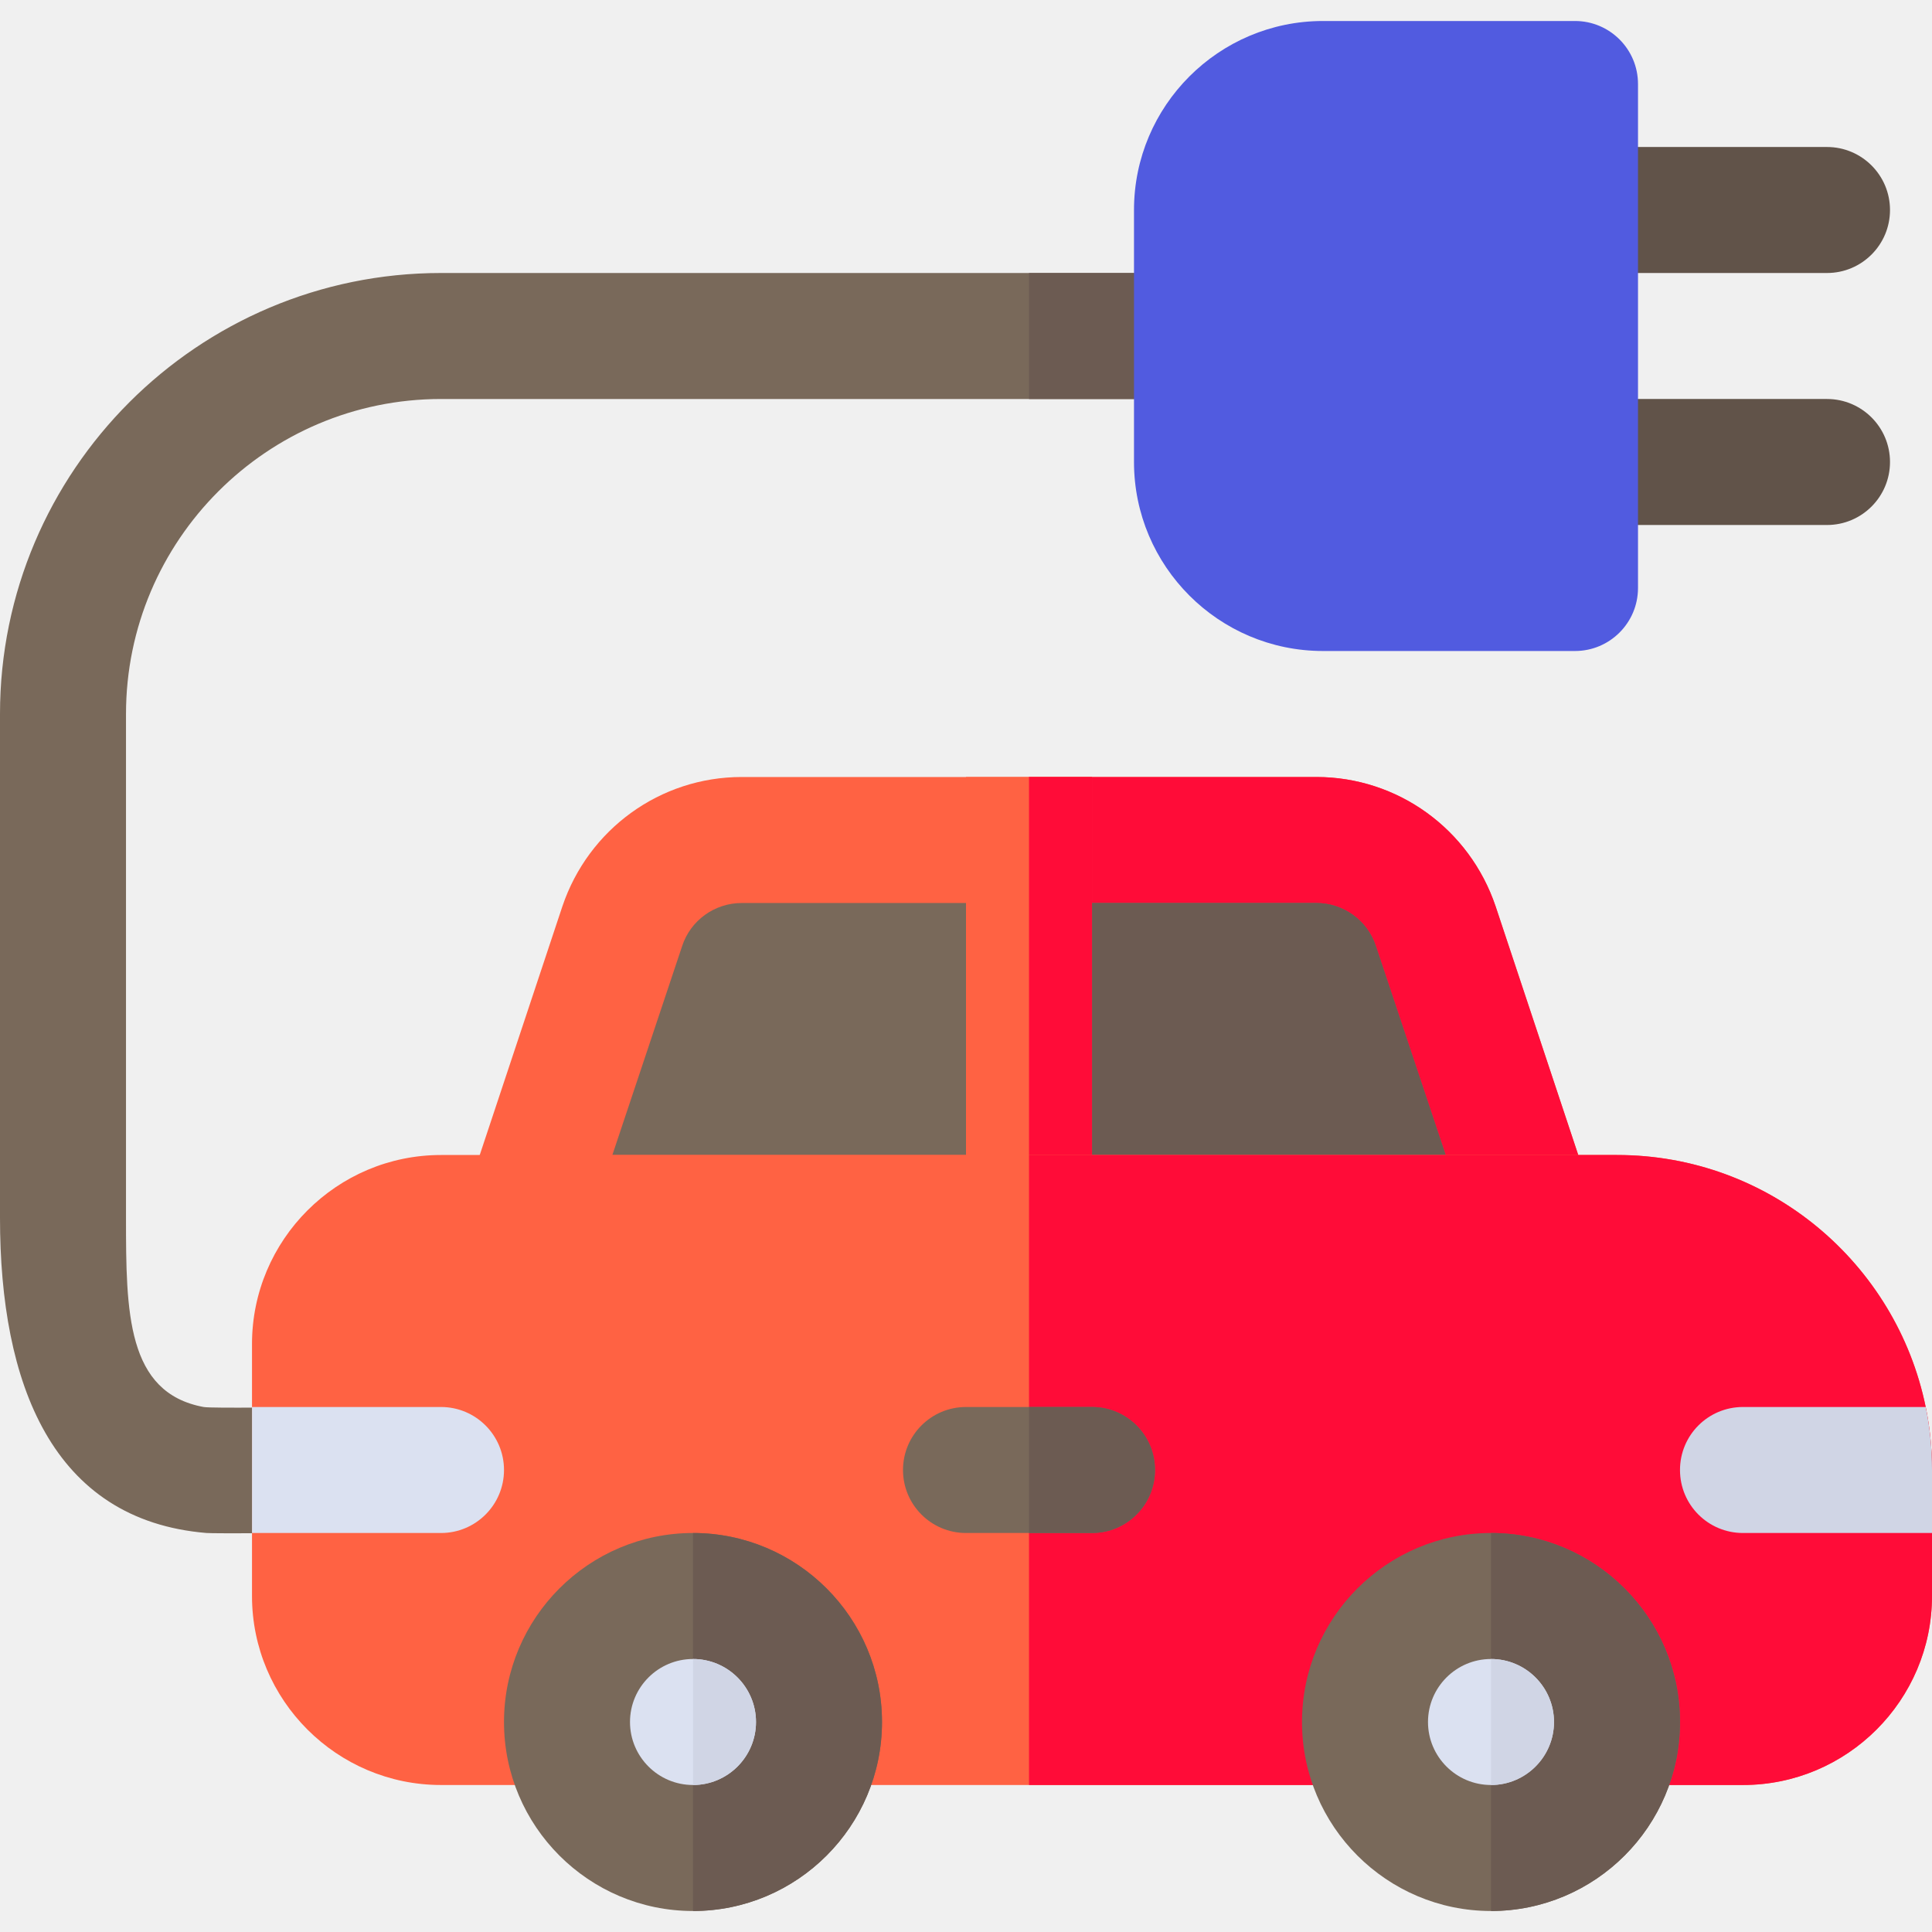
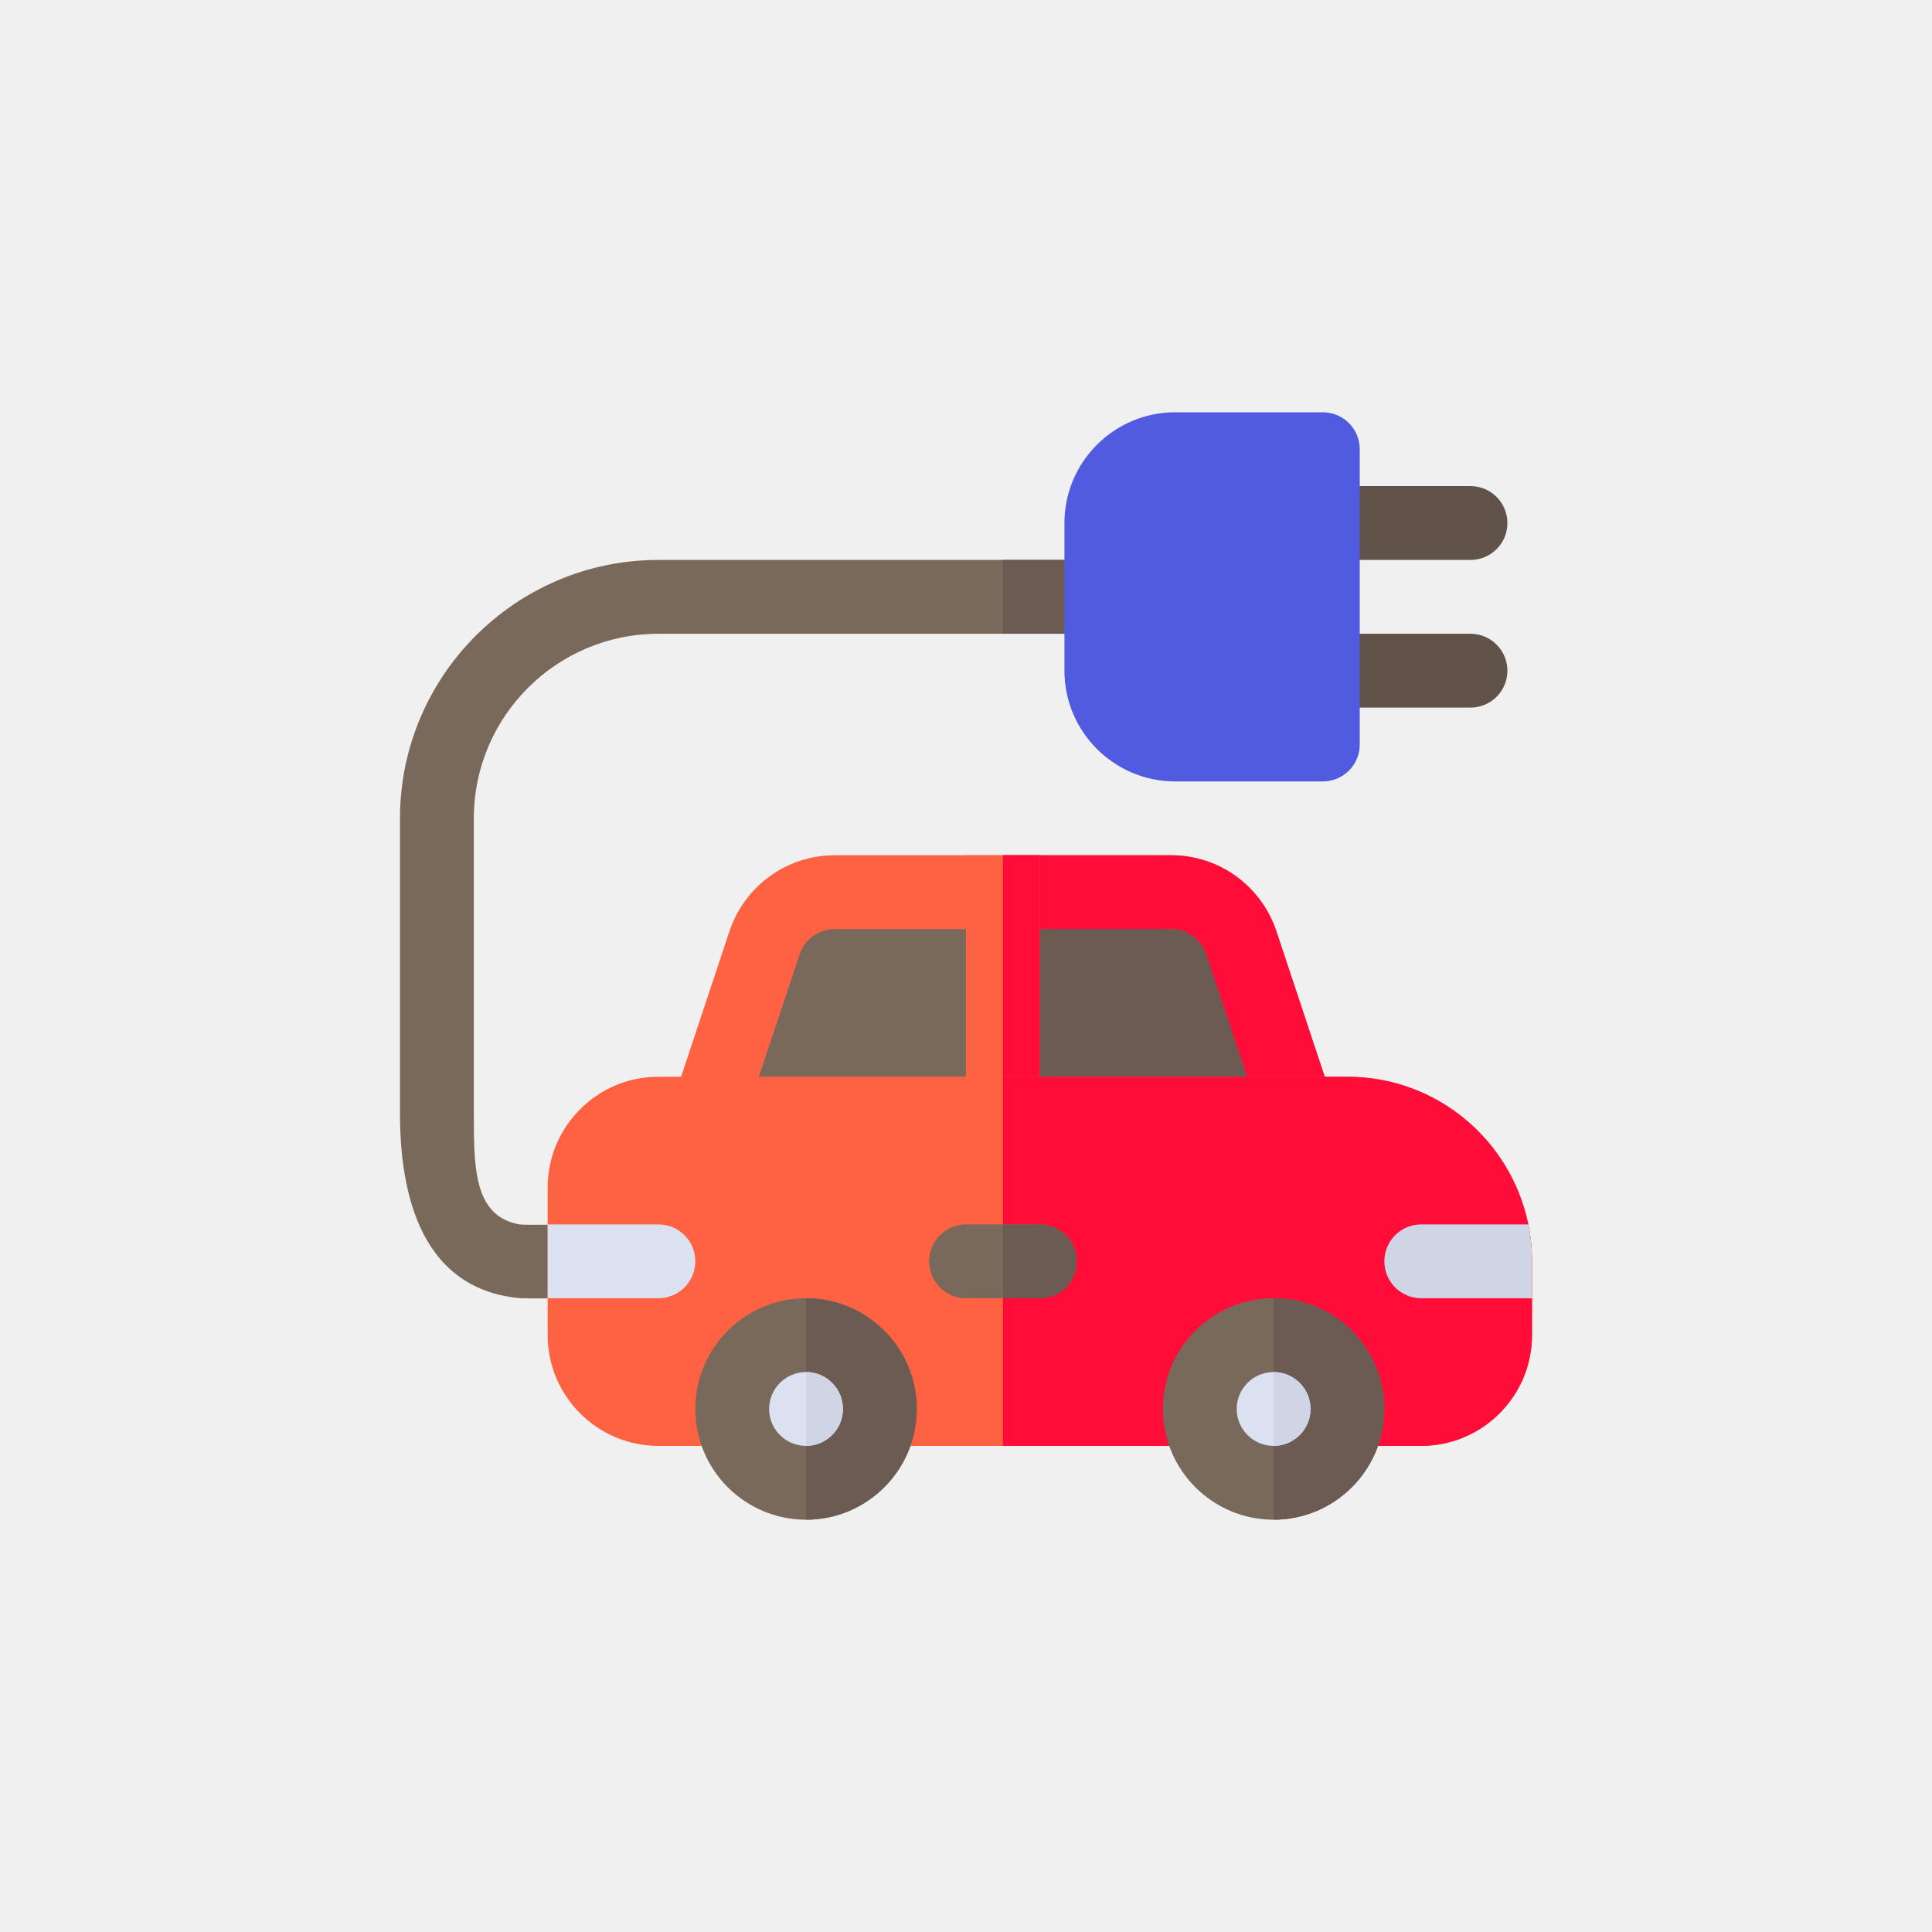
- <svg xmlns="http://www.w3.org/2000/svg" version="1.1" id="Layer_1" style="padding: 200" viewBox="0 0 512 512" xml:space="preserve">
-   <g>
-     <path style="fill:#615349;" d="M484.174,72.348h-66.783c-9.217,0-16.696-7.473-16.696-16.696s7.479-16.696,16.696-16.696h66.783   c9.217,0,16.696,7.473,16.696,16.696S493.391,72.348,484.174,72.348z" />
-     <path style="fill:#615349;" d="M484.174,139.13h-66.783c-9.217,0-16.696-7.473-16.696-16.696s7.479-16.696,16.696-16.696h66.783   c9.217,0,16.696,7.473,16.696,16.696S493.391,139.13,484.174,139.13z" />
+ <svg xmlns="http://www.w3.org/2000/svg" width="512" height="512" viewBox="0 0 512 512" fill="none">
+   <g clip-path="url(#clip0_1_29)">
+     <path d="M389.696 148.391H350.565C345.164 148.391 340.782 144.013 340.782 138.609C340.782 133.204 345.164 128.826 350.565 128.826H389.696C395.096 128.826 399.479 133.204 399.479 138.609C399.479 144.013 395.096 148.391 389.696 148.391Z" fill="#615349" />
+     <path d="M389.696 187.521H350.565C345.164 187.521 340.782 183.143 340.782 177.739C340.782 172.335 345.164 167.956 350.565 167.956H389.696C395.096 167.956 399.479 172.335 399.479 177.739C399.479 183.143 395.096 187.521 389.696 187.521Z" fill="#615349" />
+     <path d="M154.913 344.044C153.606 344.044 139.298 344.145 138.074 344.044C114.055 342.058 106 320.795 106 295.131V216.869C106 179.111 136.717 148.391 174.479 148.391H291.87C297.271 148.391 301.653 152.77 301.653 158.174C301.653 163.578 297.271 167.956 291.87 167.956H174.479C147.507 167.956 125.566 189.897 125.566 216.869V295.13C125.566 309.749 125.664 322.264 137.612 324.478C138.891 324.715 153.349 324.478 154.913 324.478C160.314 324.478 164.696 328.857 164.696 334.261C164.696 339.665 160.313 344.044 154.913 344.044Z" fill="#79695A" />
+     <path d="M291.869 148.391H265.782V167.956H291.869C297.27 167.956 301.652 163.578 301.652 158.174C301.652 152.77 297.271 148.391 291.869 148.391Z" fill="#6C5B52" />
+     <path d="M353.304 292.065L338.239 246.739C334.196 234.739 323.044 226.652 310.392 226.652H221.173C208.521 226.652 197.369 234.739 193.326 246.739L178.261 292.065C176.109 298.391 180.869 304.913 187.521 304.913H344.043C350.696 304.913 355.456 298.391 353.304 292.065Z" fill="#FF6243" />
+     <path d="M344.044 304.913H265.783V226.652H310.392C323.044 226.652 334.196 234.739 338.239 246.739L353.304 292.065C355.456 298.391 350.696 304.913 344.044 304.913Z" fill="#FF0C38" />
+     <path d="M319.652 252.935C318.348 248.891 314.565 246.218 310.392 246.218H221.173C217 246.218 213.217 248.891 211.913 252.935L201.088 285.348H330.478L319.652 252.935Z" fill="#79695A" />
+     <path d="M330.477 285.348H265.783V246.217H310.392C314.565 246.217 318.348 248.891 319.652 252.934L330.477 285.348Z" fill="#6C5B52" />
+     <path d="M275.565 226.652H256V304.913H275.565V226.652Z" fill="#FF6243" />
+     <path d="M275.566 226.652H265.783V304.913H275.566V226.652Z" fill="#FF0C38" />
+     <path d="M405.021 324.479C400.456 302.174 380.761 285.348 357.086 285.348H174.478C158.305 285.348 145.131 298.521 145.131 314.696V353.826C145.131 370 158.304 383.174 174.478 383.174H376.652C392.826 383.174 406 370.001 406 353.826V334.261C406 330.935 405.674 327.609 405.021 324.479Z" fill="#FF6243" />
+     <path d="M406 334.261V353.826C406 369.999 392.826 383.174 376.652 383.174H265.783V285.348H357.087C380.761 285.348 400.456 302.174 405.022 324.479C405.674 327.609 406 330.935 406 334.261Z" fill="#FF0C38" />
+     <path d="M350.565 207.087H311.434C295.251 207.087 282.087 193.922 282.087 177.739V138.609C282.087 122.426 295.251 109.261 311.434 109.261H350.565C355.966 109.261 360.348 113.639 360.348 119.044V197.304C360.348 202.708 355.966 207.087 350.565 207.087Z" fill="#515BE0" />
+     <path d="M275.565 344.044H256C250.599 344.044 246.217 339.665 246.217 334.261C246.217 328.857 250.599 324.478 256 324.478H275.565C280.966 324.478 285.348 328.857 285.348 334.261C285.348 339.665 280.966 344.044 275.565 344.044Z" fill="#79695A" />
+     <path d="M406 334.261V344.044H376.652C371.239 344.044 366.869 339.674 366.869 334.261C366.869 328.848 371.238 324.478 376.652 324.478H405.022C405.674 327.609 406 330.935 406 334.261Z" fill="#D0D5E5" />
+     <path d="M174.478 324.479H145.131V344.044H174.478C179.879 344.044 184.261 339.665 184.261 334.261C184.261 328.857 179.879 324.479 174.478 324.479Z" fill="#DBE1F1" />
+     <path d="M213.609 402.739C197.426 402.739 184.261 389.574 184.261 373.391C184.261 357.208 197.426 344.044 213.609 344.044C229.792 344.044 242.956 357.208 242.956 373.391C242.956 389.574 229.792 402.739 213.609 402.739Z" fill="#79695A" />
+     <path d="M242.956 373.391C242.956 357.208 229.792 344.044 213.609 344.044V402.739C229.792 402.739 242.956 389.574 242.956 373.391Z" fill="#6C5B52" />
+     <path d="M213.609 363.609C208.214 363.609 203.826 367.997 203.826 373.391C203.826 378.786 208.214 383.174 213.609 383.174C219.003 383.174 223.391 378.786 223.391 373.391C223.391 367.997 219.003 363.609 213.609 363.609Z" fill="#DBE1F1" />
+     <path d="M223.391 373.391C223.391 367.997 219.003 363.609 213.609 363.609V383.174C219.003 383.174 223.391 378.786 223.391 373.391Z" fill="#D0D5E5" />
+     <path d="M337.521 402.739C321.338 402.739 308.174 389.574 308.174 373.391C308.174 357.208 321.338 344.044 337.521 344.044C353.704 344.044 366.869 357.208 366.869 373.391C366.869 389.574 353.704 402.739 337.521 402.739Z" fill="#79695A" />
+     <path d="M366.869 373.391C366.869 357.208 353.704 344.044 337.521 344.044V402.739C353.704 402.739 366.869 389.574 366.869 373.391Z" fill="#6C5B52" />
+     <path d="M337.521 363.609C332.127 363.609 327.739 367.997 327.739 373.391C327.739 378.786 332.127 383.174 337.521 383.174C342.916 383.174 347.304 378.786 347.304 373.391C347.304 367.997 342.916 363.609 337.521 363.609Z" fill="#DBE1F1" />
+     <path d="M347.304 373.391C347.304 367.997 342.916 363.609 337.521 363.609V383.174C342.916 383.174 347.304 378.786 347.304 373.391Z" fill="#D0D5E5" />
+     <path d="M275.565 324.479H265.782V344.044H275.565C280.966 344.044 285.348 339.665 285.348 334.261C285.348 328.857 280.966 324.479 275.565 324.479Z" fill="#6C5B52" />
  </g>
-   <path style="fill:#79695A;" d="M83.478,406.261c-2.231,0-26.65,0.173-28.738,0C13.748,402.872,0,366.584,0,322.783V189.217  c0-64.441,52.424-116.87,116.87-116.87h200.348c9.217,0,16.696,7.473,16.696,16.696s-7.479,16.696-16.696,16.696H116.87  c-46.032,0-83.478,37.446-83.478,83.478v133.565c0,24.949,0.168,46.309,20.559,50.087c2.183,0.404,26.858,0,29.528,0  c9.217,0,16.696,7.473,16.696,16.696C100.174,398.788,92.695,406.261,83.478,406.261z" />
-   <path style="fill:#6C5B52;" d="M317.217,72.348h-44.522v33.391h44.522c9.217,0,16.696-7.473,16.696-16.696  S326.435,72.348,317.217,72.348z" />
-   <path style="fill:#FF6243;" d="M422.065,317.551l-25.71-77.356c-6.901-20.48-25.934-34.282-47.526-34.282H196.562  c-21.592,0-40.625,13.802-47.526,34.282l-25.71,77.356c-3.674,10.797,4.451,21.927,15.804,21.927h267.13  C417.614,339.478,425.739,328.348,422.065,317.551z" />
-   <path style="fill:#FF0C38;" d="M406.261,339.478H272.696V205.913h76.133c21.592,0,40.625,13.802,47.526,34.282l25.71,77.356  C425.739,328.348,417.614,339.478,406.261,339.478z" />
-   <path style="fill:#79695A;" d="M364.633,250.769c-2.226-6.901-8.682-11.464-15.804-11.464H196.562  c-7.122,0-13.579,4.563-15.804,11.464l-18.475,55.318h220.826L364.633,250.769z" />
-   <path style="fill:#6C5B52;" d="M383.108,306.087H272.696v-66.783h76.133c7.122,0,13.579,4.563,15.804,11.464L383.108,306.087z" />
-   <rect x="256" y="205.913" style="fill:#FF6243;" width="33.391" height="133.565" />
-   <rect x="272.696" y="205.913" style="fill:#FF0C38;" width="16.696" height="133.565" />
-   <path style="fill:#FF6243;" d="M510.33,372.87c-7.791-38.066-41.405-66.783-81.809-66.783H116.87  c-27.603,0-50.087,22.483-50.087,50.087v66.783c0,27.603,22.483,50.087,50.087,50.087h345.043c27.603,0,50.087-22.483,50.087-50.087  v-33.391C512,383.889,511.443,378.212,510.33,372.87z" />
-   <path style="fill:#FF0C38;" d="M512,389.565v33.391c0,27.603-22.483,50.087-50.087,50.087H272.696V306.087h155.826  c40.403,0,74.017,28.716,81.809,66.783C511.443,378.212,512,383.889,512,389.565z" />
-   <path style="fill:#515BE0;" d="M417.391,172.522h-66.783c-27.619,0-50.087-22.468-50.087-50.087V55.652  c0-27.619,22.468-50.087,50.087-50.087h66.783c9.217,0,16.696,7.473,16.696,16.696v133.565  C434.087,165.049,426.608,172.522,417.391,172.522z" />
-   <path style="fill:#79695A;" d="M289.391,406.261H256c-9.217,0-16.696-7.473-16.696-16.696c0-9.223,7.479-16.696,16.696-16.696  h33.391c9.217,0,16.696,7.473,16.696,16.696C306.087,398.788,298.608,406.261,289.391,406.261z" />
-   <path style="fill:#D0D5E5;" d="M512,389.565v16.696h-50.087c-9.239,0-16.696-7.457-16.696-16.696  c0-9.238,7.456-16.696,16.696-16.696h48.417C511.443,378.212,512,383.889,512,389.565z" />
-   <path style="fill:#DBE1F1;" d="M116.87,372.87H66.783v33.391h50.087c9.217,0,16.696-7.473,16.696-16.696  C133.565,380.342,126.087,372.87,116.87,372.87z" />
-   <path style="fill:#79695A;" d="M183.652,506.435c-27.619,0-50.087-22.468-50.087-50.087s22.468-50.087,50.087-50.087  s50.087,22.468,50.087,50.087S211.271,506.435,183.652,506.435z" />
-   <path style="fill:#6C5B52;" d="M233.739,456.348c0-27.619-22.468-50.087-50.087-50.087v100.174  C211.271,506.435,233.739,483.967,233.739,456.348z" />
-   <path style="fill:#DBE1F1;" d="M183.652,439.652c-9.206,0-16.696,7.49-16.696,16.696c0,9.206,7.49,16.696,16.696,16.696  s16.696-7.49,16.696-16.696C200.348,447.142,192.858,439.652,183.652,439.652z" />
-   <path style="fill:#D0D5E5;" d="M200.348,456.348c0-9.206-7.49-16.696-16.696-16.696v33.391  C192.858,473.043,200.348,465.554,200.348,456.348z" />
-   <path style="fill:#79695A;" d="M395.13,506.435c-27.619,0-50.087-22.468-50.087-50.087s22.468-50.087,50.087-50.087  c27.619,0,50.087,22.468,50.087,50.087S422.749,506.435,395.13,506.435z" />
-   <path style="fill:#6C5B52;" d="M445.217,456.348c0-27.619-22.468-50.087-50.087-50.087v100.174  C422.749,506.435,445.217,483.967,445.217,456.348z" />
-   <path style="fill:#DBE1F1;" d="M395.13,439.652c-9.206,0-16.696,7.49-16.696,16.696c0,9.206,7.49,16.696,16.696,16.696  c9.206,0,16.696-7.49,16.696-16.696C411.826,447.142,404.336,439.652,395.13,439.652z" />
-   <path style="fill:#D0D5E5;" d="M411.826,456.348c0-9.206-7.49-16.696-16.696-16.696v33.391  C404.336,473.043,411.826,465.554,411.826,456.348z" />
-   <path style="fill:#6C5B52;" d="M289.391,372.87h-16.696v33.391h16.696c9.217,0,16.696-7.473,16.696-16.696  C306.087,380.342,298.608,372.87,289.391,372.87z" />
+   <defs>
+     <clipPath id="clip0_1_29">
+       <rect width="300" height="300" fill="white" transform="translate(106 106)" />
+     </clipPath>
+   </defs>
</svg>
